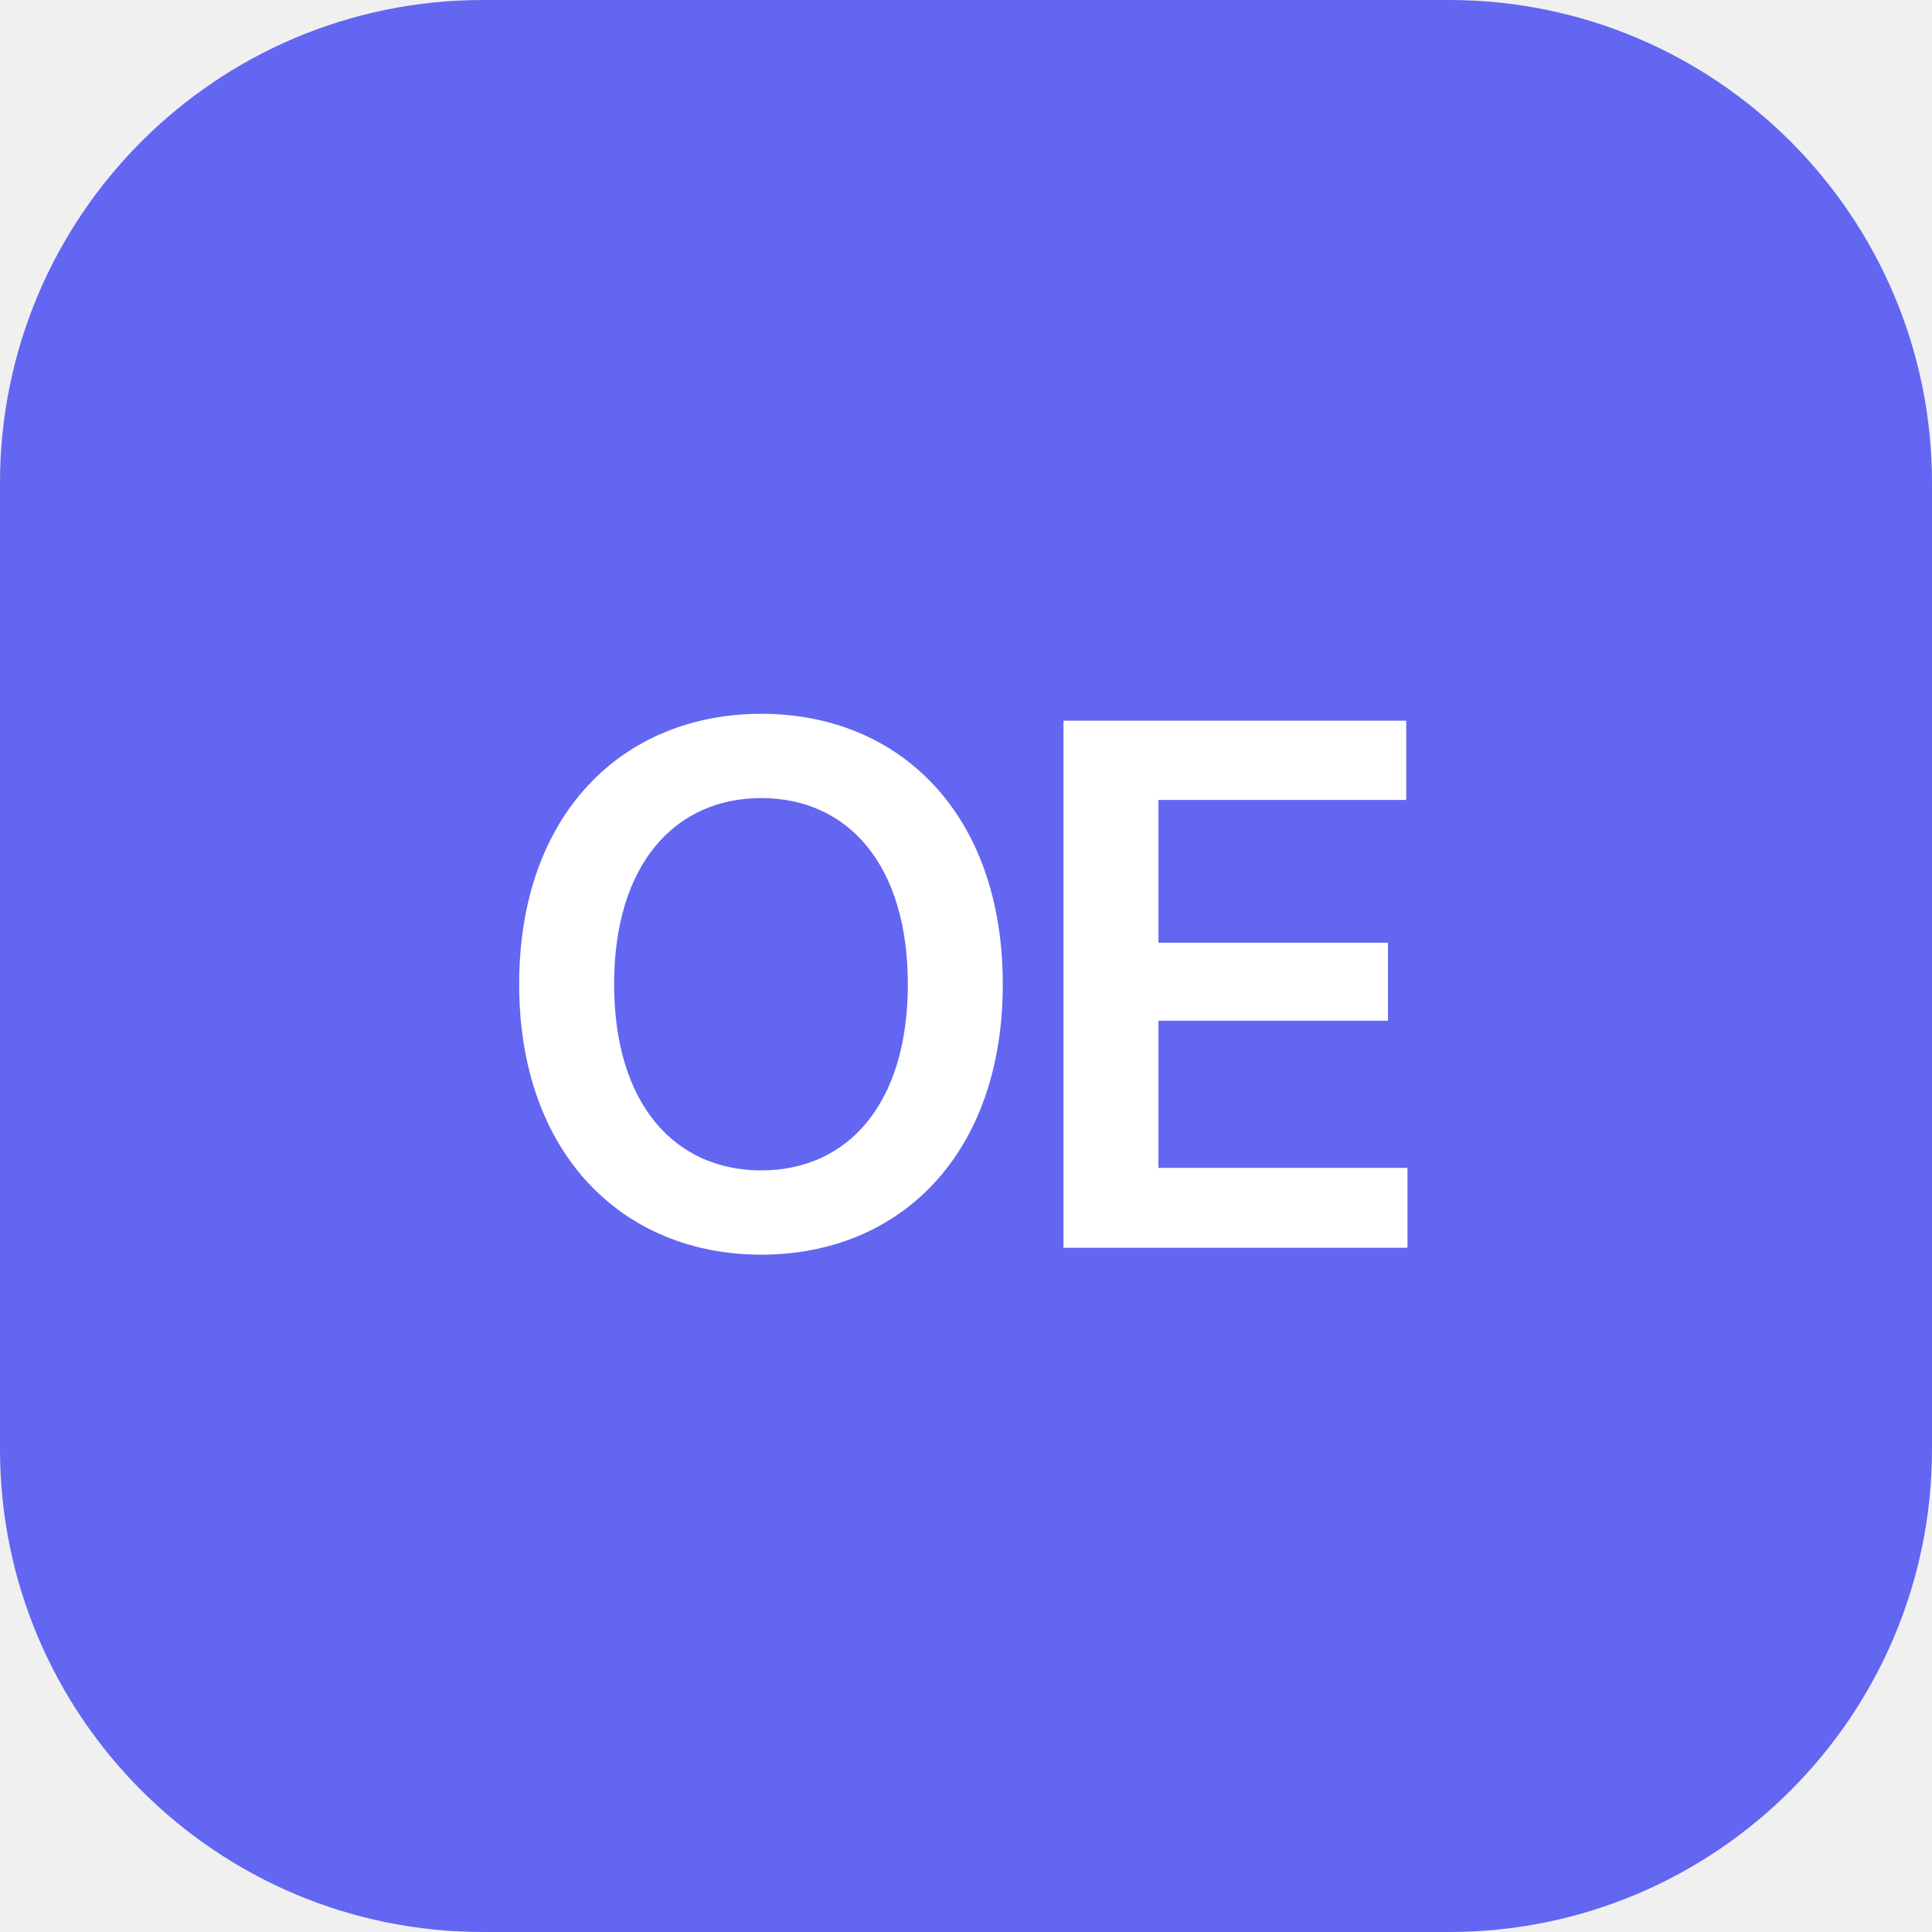
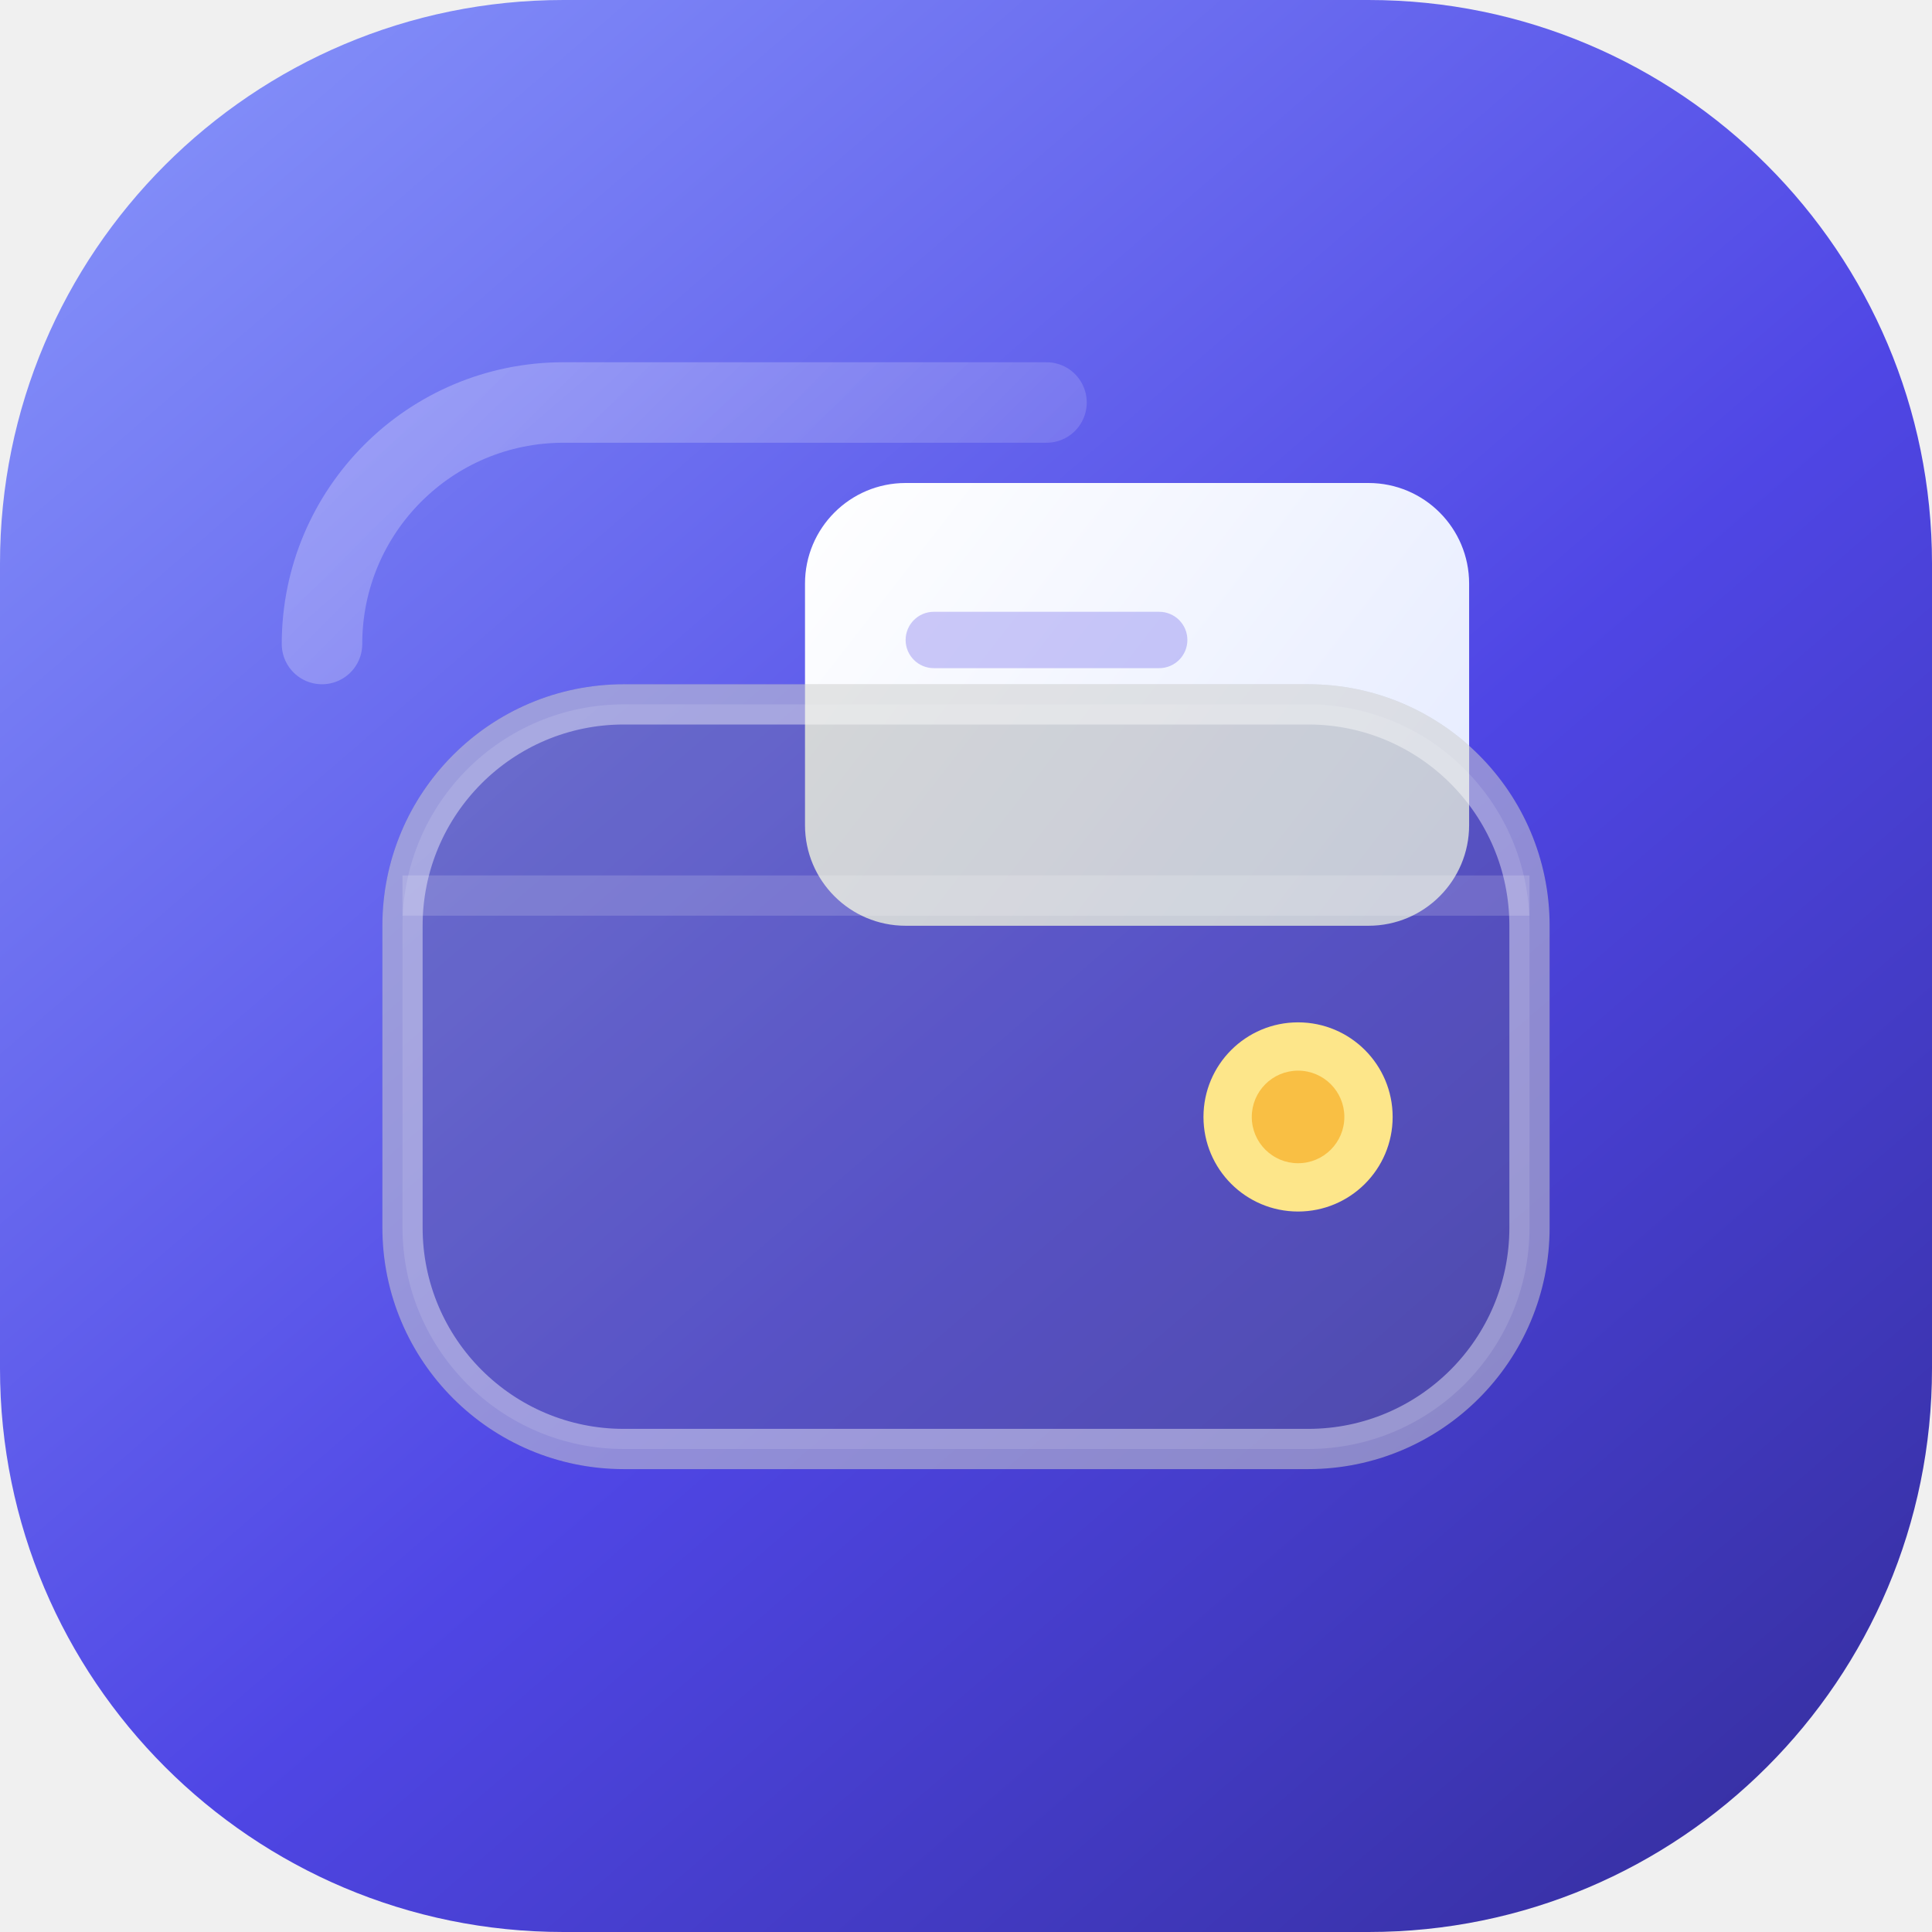
- <svg xmlns="http://www.w3.org/2000/svg" viewBox="0 0 48 48" fill="none">
-   <rect width="48" height="48" rx="12" fill="#6366f1" />
-   <text x="24" y="31" text-anchor="middle" fill="#fff" font-family="system-ui, -apple-system, sans-serif" font-size="18" font-weight="600" letter-spacing="-0.04em">OE</text>
+ <svg xmlns="http://www.w3.org/2000/svg" viewBox="0 0 48 48" fill="none" role="img" aria-label="OpenExpense">
+   <defs>
+     <linearGradient id="oe-mark-bg" x1="6" y1="2" x2="44" y2="46" gradientUnits="userSpaceOnUse">
+       <stop stop-color="#818CF8" />
+       <stop offset="0.55" stop-color="#4F46E5" />
+       <stop offset="1" stop-color="#3730A3" />
+     </linearGradient>
+     <linearGradient id="oe-mark-card" x1="20" y1="12" x2="38" y2="26" gradientUnits="userSpaceOnUse">
+       <stop stop-color="#FFFFFF" />
+       <stop offset="1" stop-color="#E0E7FF" />
+     </linearGradient>
+     <linearGradient id="oe-mark-sheen" x1="10" y1="8" x2="30" y2="28" gradientUnits="userSpaceOnUse">
+       <stop stop-color="#FFFFFF" stop-opacity="0.28" />
+       <stop offset="1" stop-color="#FFFFFF" stop-opacity="0" />
+     </linearGradient>
+   </defs>
+   <rect width="48" height="48" rx="14" fill="url(#oe-mark-bg)" />
+   <path d="M8 16C8 12.686 10.686 10 14 10h12" stroke="url(#oe-mark-sheen)" stroke-width="2" stroke-linecap="round" />
+   <rect x="20" y="12" width="16.5" height="11" rx="2.5" fill="url(#oe-mark-card)" />
+   <rect x="22.5" y="15.2" width="7" height="1.4" rx="0.7" fill="#4F46E5" fill-opacity="0.28" />
+   <rect x="9.5" y="17" width="29" height="19.5" rx="6" fill="#0B0C10" fill-opacity="0.18" />
+   <rect x="10" y="17.5" width="28" height="18.5" rx="5.5" fill="#FFFFFF" fill-opacity="0.12" stroke="#FFFFFF" stroke-opacity="0.42" />
+   <path d="M10 22.25h28" stroke="#FFFFFF" stroke-opacity="0.16" />
+   <circle cx="32.25" cy="27.75" r="2.35" fill="#FDE68A" />
+   <circle cx="32.25" cy="27.75" r="1.15" fill="#F59E0B" fill-opacity="0.55" />
</svg>
